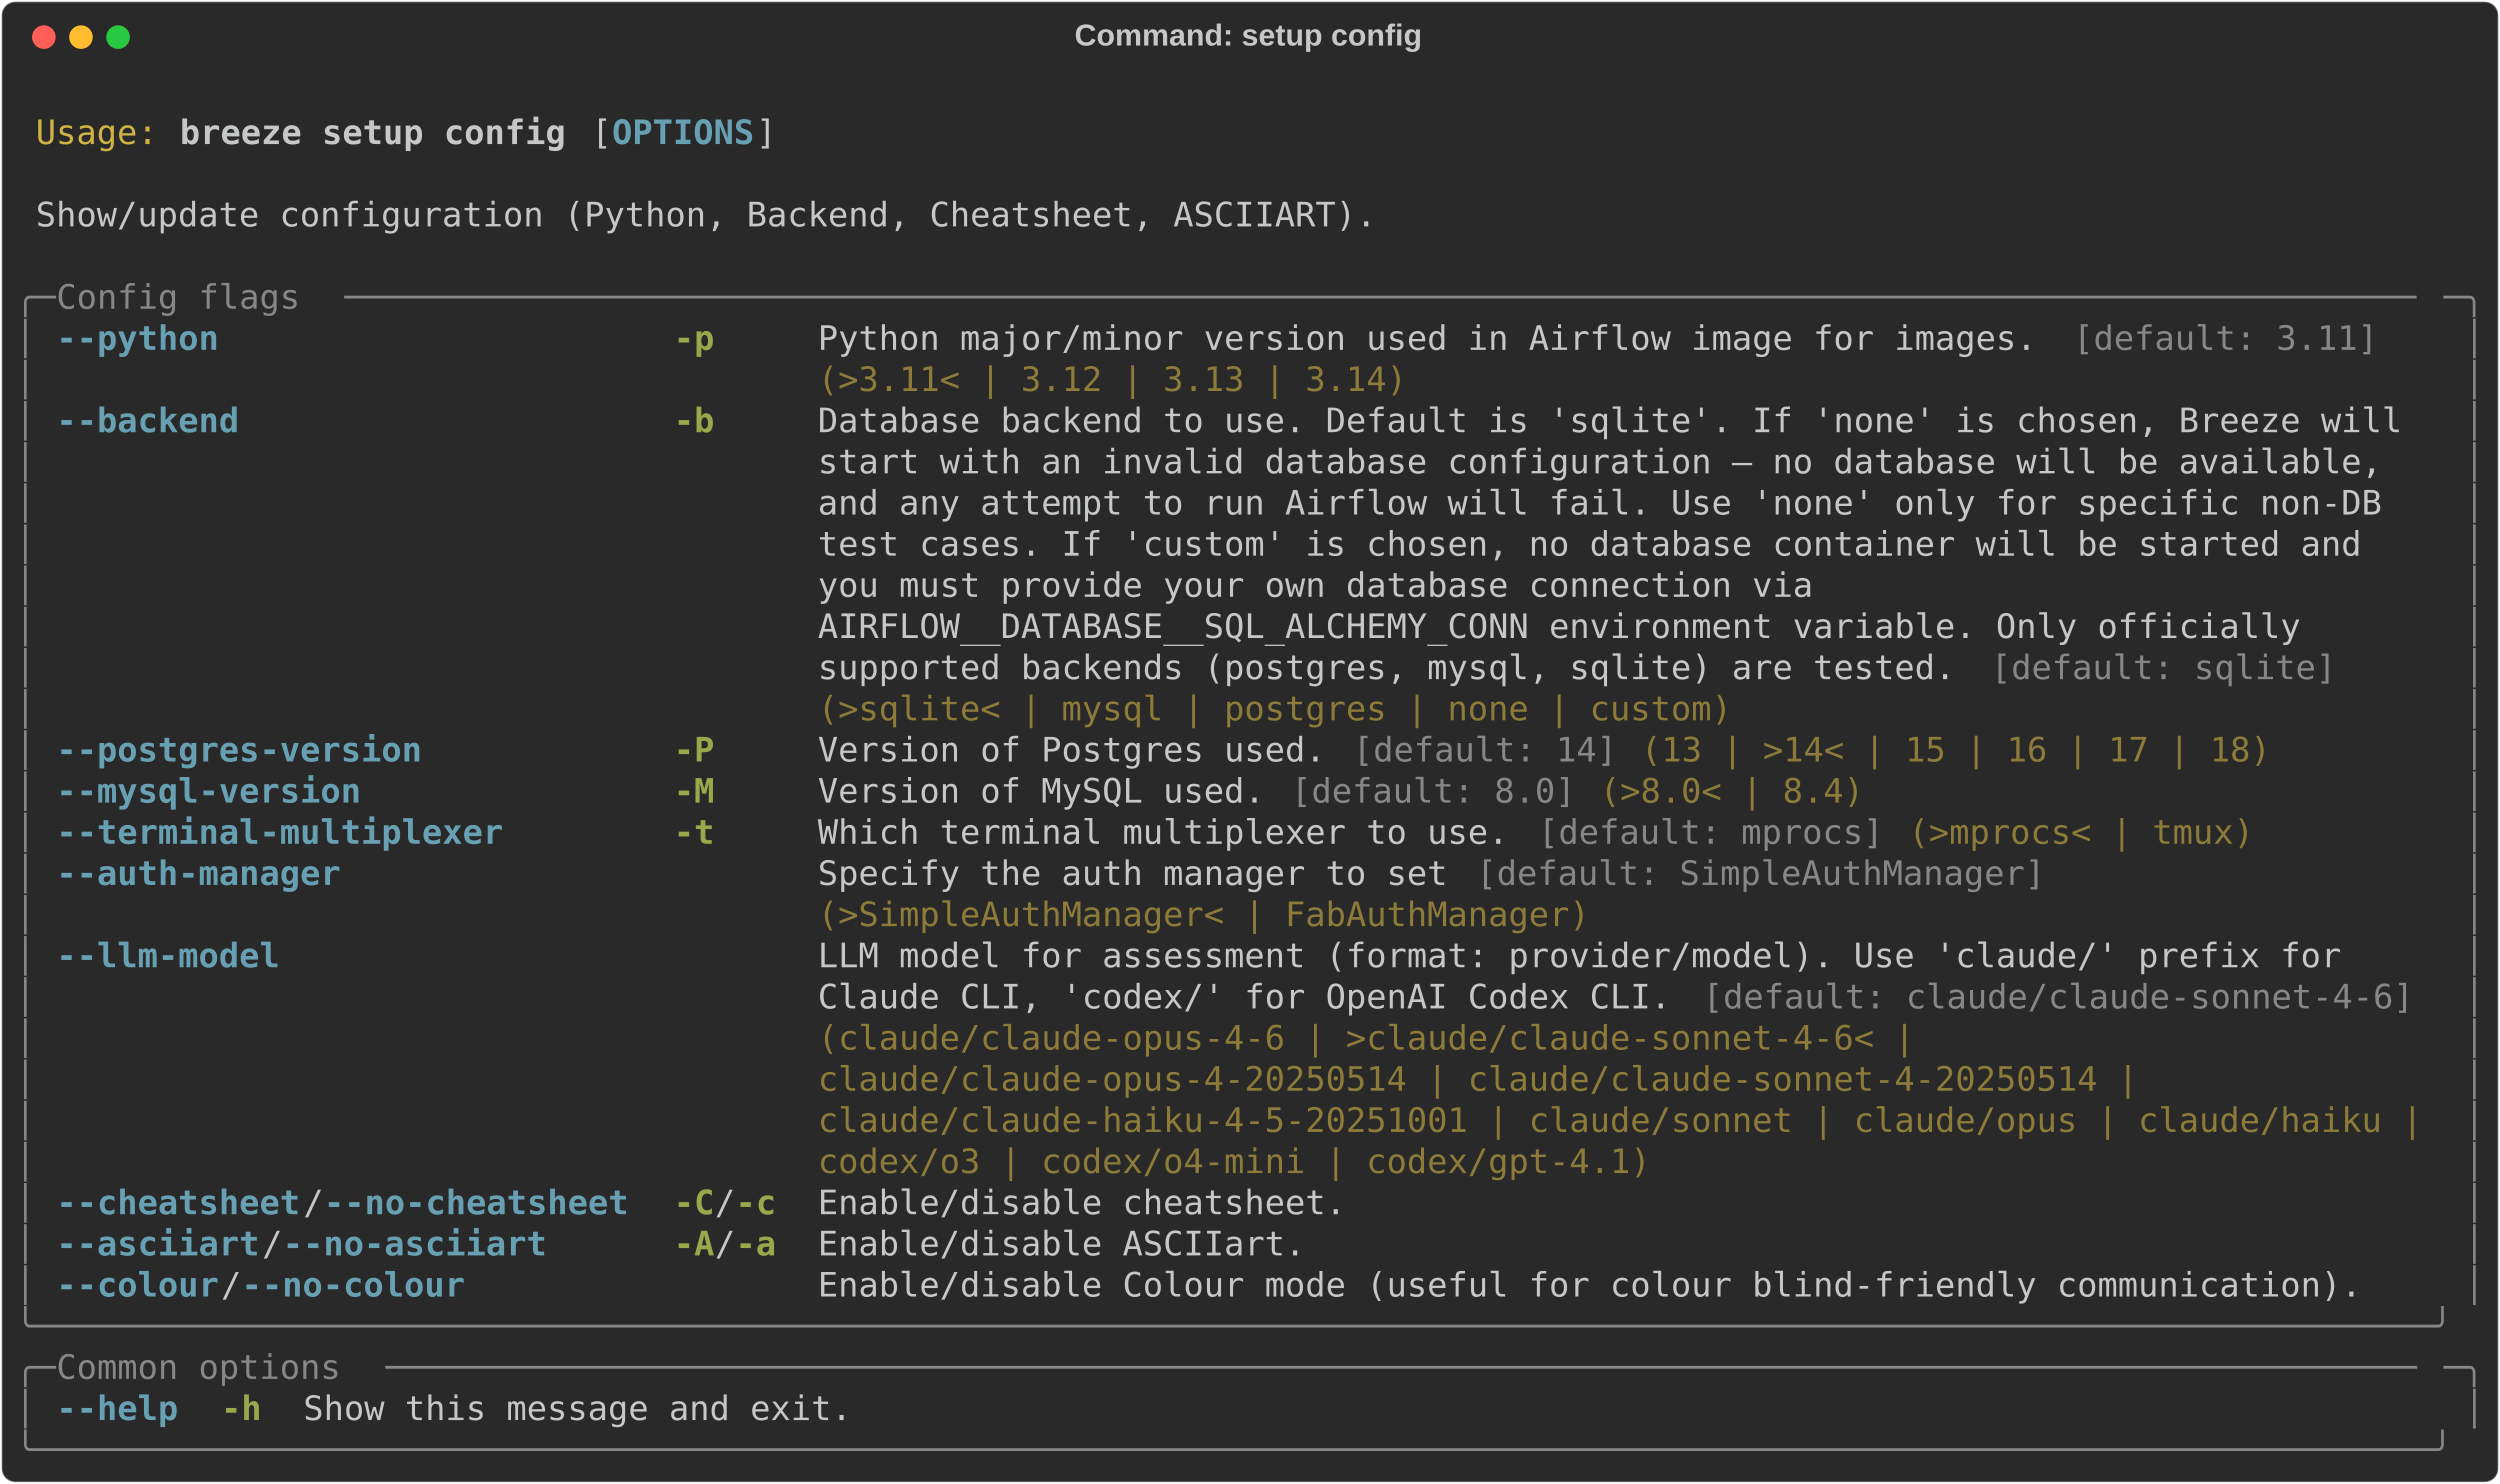
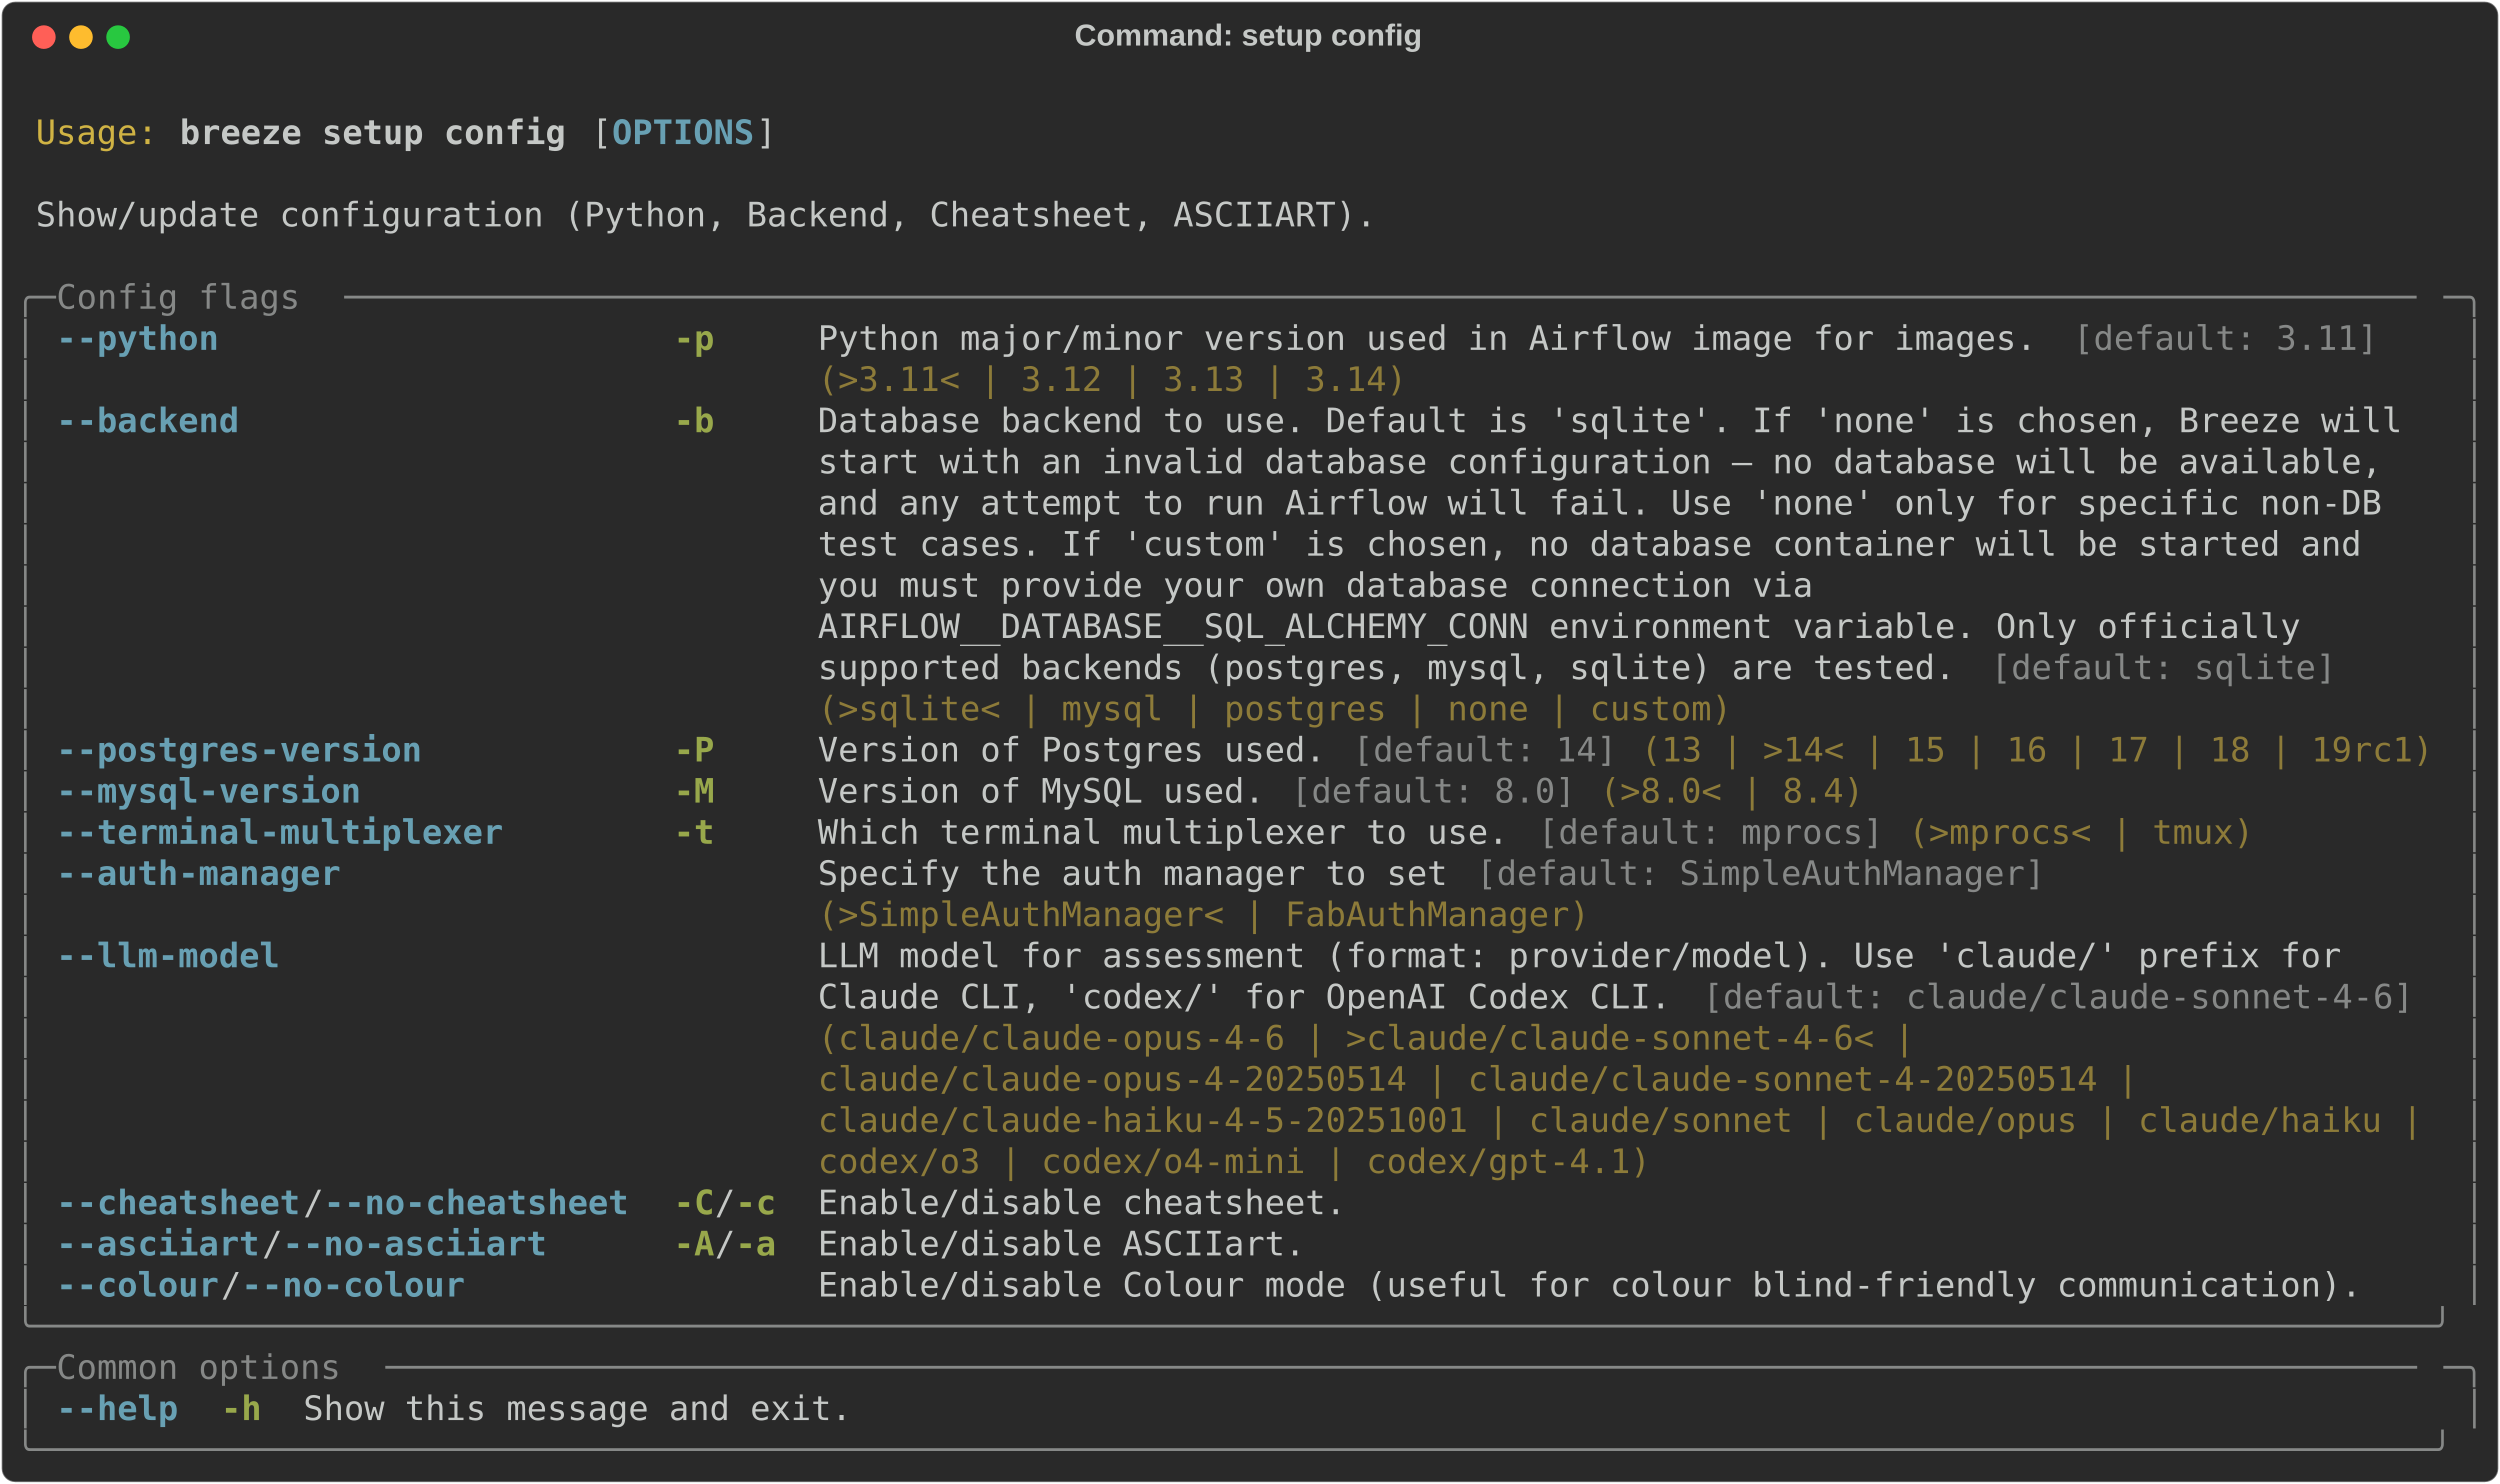
<svg xmlns="http://www.w3.org/2000/svg" class="rich-terminal" viewBox="0 0 1482 879.6">
  <style>

    @font-face {
        font-family: "Fira Code";
        src: local("FiraCode-Regular"),
                url("https://cdnjs.cloudflare.com/ajax/libs/firacode/6.2.0/woff2/FiraCode-Regular.woff2") format("woff2"),
                url("https://cdnjs.cloudflare.com/ajax/libs/firacode/6.2.0/woff/FiraCode-Regular.woff") format("woff");
        font-style: normal;
        font-weight: 400;
    }
    @font-face {
        font-family: "Fira Code";
        src: local("FiraCode-Bold"),
                url("https://cdnjs.cloudflare.com/ajax/libs/firacode/6.2.0/woff2/FiraCode-Bold.woff2") format("woff2"),
                url("https://cdnjs.cloudflare.com/ajax/libs/firacode/6.2.0/woff/FiraCode-Bold.woff") format("woff");
        font-style: bold;
        font-weight: 700;
    }

    .breeze-setup-config-matrix {
        font-family: Fira Code, monospace;
        font-size: 20px;
        line-height: 24.4px;
        font-variant-east-asian: full-width;
    }

    .breeze-setup-config-title {
        font-size: 18px;
        font-weight: bold;
        font-family: arial;
    }

    .breeze-setup-config-r1 { fill: #c5c8c6 }
.breeze-setup-config-r2 { fill: #d0b344 }
.breeze-setup-config-r3 { fill: #c5c8c6;font-weight: bold }
.breeze-setup-config-r4 { fill: #68a0b3;font-weight: bold }
.breeze-setup-config-r5 { fill: #868887 }
.breeze-setup-config-r6 { fill: #98a84b;font-weight: bold }
.breeze-setup-config-r7 { fill: #8d7b39 }
    </style>
  <defs>
    <clipPath id="breeze-setup-config-clip-terminal">
      <rect x="0" y="0" width="1463.0" height="828.6" />
    </clipPath>
    <clipPath id="breeze-setup-config-line-0">
      <rect x="0" y="1.5" width="1464" height="24.65" />
    </clipPath>
    <clipPath id="breeze-setup-config-line-1">
      <rect x="0" y="25.9" width="1464" height="24.65" />
    </clipPath>
    <clipPath id="breeze-setup-config-line-2">
      <rect x="0" y="50.3" width="1464" height="24.65" />
    </clipPath>
    <clipPath id="breeze-setup-config-line-3">
      <rect x="0" y="74.7" width="1464" height="24.65" />
    </clipPath>
    <clipPath id="breeze-setup-config-line-4">
      <rect x="0" y="99.1" width="1464" height="24.65" />
    </clipPath>
    <clipPath id="breeze-setup-config-line-5">
      <rect x="0" y="123.5" width="1464" height="24.65" />
    </clipPath>
    <clipPath id="breeze-setup-config-line-6">
      <rect x="0" y="147.9" width="1464" height="24.65" />
    </clipPath>
    <clipPath id="breeze-setup-config-line-7">
      <rect x="0" y="172.3" width="1464" height="24.65" />
    </clipPath>
    <clipPath id="breeze-setup-config-line-8">
      <rect x="0" y="196.7" width="1464" height="24.65" />
    </clipPath>
    <clipPath id="breeze-setup-config-line-9">
      <rect x="0" y="221.1" width="1464" height="24.65" />
    </clipPath>
    <clipPath id="breeze-setup-config-line-10">
      <rect x="0" y="245.5" width="1464" height="24.65" />
    </clipPath>
    <clipPath id="breeze-setup-config-line-11">
      <rect x="0" y="269.9" width="1464" height="24.65" />
    </clipPath>
    <clipPath id="breeze-setup-config-line-12">
      <rect x="0" y="294.3" width="1464" height="24.65" />
    </clipPath>
    <clipPath id="breeze-setup-config-line-13">
      <rect x="0" y="318.7" width="1464" height="24.65" />
    </clipPath>
    <clipPath id="breeze-setup-config-line-14">
      <rect x="0" y="343.1" width="1464" height="24.65" />
    </clipPath>
    <clipPath id="breeze-setup-config-line-15">
      <rect x="0" y="367.5" width="1464" height="24.65" />
    </clipPath>
    <clipPath id="breeze-setup-config-line-16">
      <rect x="0" y="391.9" width="1464" height="24.65" />
    </clipPath>
    <clipPath id="breeze-setup-config-line-17">
      <rect x="0" y="416.3" width="1464" height="24.65" />
    </clipPath>
    <clipPath id="breeze-setup-config-line-18">
      <rect x="0" y="440.7" width="1464" height="24.65" />
    </clipPath>
    <clipPath id="breeze-setup-config-line-19">
      <rect x="0" y="465.1" width="1464" height="24.65" />
    </clipPath>
    <clipPath id="breeze-setup-config-line-20">
      <rect x="0" y="489.5" width="1464" height="24.65" />
    </clipPath>
    <clipPath id="breeze-setup-config-line-21">
      <rect x="0" y="513.9" width="1464" height="24.65" />
    </clipPath>
    <clipPath id="breeze-setup-config-line-22">
      <rect x="0" y="538.3" width="1464" height="24.65" />
    </clipPath>
    <clipPath id="breeze-setup-config-line-23">
      <rect x="0" y="562.7" width="1464" height="24.65" />
    </clipPath>
    <clipPath id="breeze-setup-config-line-24">
      <rect x="0" y="587.1" width="1464" height="24.65" />
    </clipPath>
    <clipPath id="breeze-setup-config-line-25">
      <rect x="0" y="611.5" width="1464" height="24.65" />
    </clipPath>
    <clipPath id="breeze-setup-config-line-26">
      <rect x="0" y="635.9" width="1464" height="24.65" />
    </clipPath>
    <clipPath id="breeze-setup-config-line-27">
      <rect x="0" y="660.3" width="1464" height="24.65" />
    </clipPath>
    <clipPath id="breeze-setup-config-line-28">
      <rect x="0" y="684.7" width="1464" height="24.65" />
    </clipPath>
    <clipPath id="breeze-setup-config-line-29">
      <rect x="0" y="709.1" width="1464" height="24.65" />
    </clipPath>
    <clipPath id="breeze-setup-config-line-30">
      <rect x="0" y="733.5" width="1464" height="24.65" />
    </clipPath>
    <clipPath id="breeze-setup-config-line-31">
      <rect x="0" y="757.9" width="1464" height="24.65" />
    </clipPath>
    <clipPath id="breeze-setup-config-line-32">
      <rect x="0" y="782.3" width="1464" height="24.65" />
    </clipPath>
  </defs>
  <rect fill="#292929" stroke="rgba(255,255,255,0.35)" stroke-width="1" x="1" y="1" width="1480" height="877.6" rx="8" />
  <text class="breeze-setup-config-title" fill="#c5c8c6" text-anchor="middle" x="740" y="27">Command: setup config</text>
  <g transform="translate(26,22)">
    <circle cx="0" cy="0" r="7" fill="#ff5f57" />
    <circle cx="22" cy="0" r="7" fill="#febc2e" />
    <circle cx="44" cy="0" r="7" fill="#28c840" />
  </g>
  <g transform="translate(9, 41)" clip-path="url(#breeze-setup-config-clip-terminal)">
    <g class="breeze-setup-config-matrix">
      <text class="breeze-setup-config-r1" x="1464" y="20" textLength="12.2" clip-path="url(#breeze-setup-config-line-0)">
</text>
      <text class="breeze-setup-config-r2" x="12.2" y="44.4" textLength="73.2" clip-path="url(#breeze-setup-config-line-1)">Usage:</text>
      <text class="breeze-setup-config-r3" x="97.6" y="44.4" textLength="231.8" clip-path="url(#breeze-setup-config-line-1)">breeze setup config</text>
      <text class="breeze-setup-config-r1" x="341.6" y="44.4" textLength="12.2" clip-path="url(#breeze-setup-config-line-1)">[</text>
      <text class="breeze-setup-config-r4" x="353.8" y="44.4" textLength="85.4" clip-path="url(#breeze-setup-config-line-1)">OPTIONS</text>
      <text class="breeze-setup-config-r1" x="439.2" y="44.4" textLength="12.2" clip-path="url(#breeze-setup-config-line-1)">]</text>
      <text class="breeze-setup-config-r1" x="1464" y="44.4" textLength="12.2" clip-path="url(#breeze-setup-config-line-1)">
</text>
      <text class="breeze-setup-config-r1" x="1464" y="68.8" textLength="12.2" clip-path="url(#breeze-setup-config-line-2)">
</text>
      <text class="breeze-setup-config-r1" x="12.2" y="93.2" textLength="805.2" clip-path="url(#breeze-setup-config-line-3)">Show/update configuration (Python, Backend, Cheatsheet, ASCIIART).</text>
      <text class="breeze-setup-config-r1" x="1464" y="93.2" textLength="12.2" clip-path="url(#breeze-setup-config-line-3)">
</text>
      <text class="breeze-setup-config-r1" x="1464" y="117.6" textLength="12.2" clip-path="url(#breeze-setup-config-line-4)">
</text>
      <text class="breeze-setup-config-r5" x="0" y="142" textLength="24.4" clip-path="url(#breeze-setup-config-line-5)">╭─</text>
      <text class="breeze-setup-config-r5" x="24.4" y="142" textLength="170.8" clip-path="url(#breeze-setup-config-line-5)"> Config flags </text>
      <text class="breeze-setup-config-r5" x="195.2" y="142" textLength="1244.4" clip-path="url(#breeze-setup-config-line-5)">──────────────────────────────────────────────────────────────────────────────────────────────────────</text>
      <text class="breeze-setup-config-r5" x="1439.6" y="142" textLength="24.4" clip-path="url(#breeze-setup-config-line-5)">─╮</text>
      <text class="breeze-setup-config-r1" x="1464" y="142" textLength="12.2" clip-path="url(#breeze-setup-config-line-5)">
</text>
      <text class="breeze-setup-config-r5" x="0" y="166.4" textLength="12.2" clip-path="url(#breeze-setup-config-line-6)">│</text>
      <text class="breeze-setup-config-r4" x="24.4" y="166.4" textLength="341.6" clip-path="url(#breeze-setup-config-line-6)">--python                    </text>
      <text class="breeze-setup-config-r6" x="390.4" y="166.4" textLength="61" clip-path="url(#breeze-setup-config-line-6)">-p   </text>
      <text class="breeze-setup-config-r1" x="475.8" y="166.4" textLength="744.2" clip-path="url(#breeze-setup-config-line-6)">Python major/minor version used in Airflow image for images. </text>
      <text class="breeze-setup-config-r5" x="1220" y="166.4" textLength="183" clip-path="url(#breeze-setup-config-line-6)">[default: 3.11]</text>
      <text class="breeze-setup-config-r5" x="1451.8" y="166.4" textLength="12.2" clip-path="url(#breeze-setup-config-line-6)">│</text>
      <text class="breeze-setup-config-r1" x="1464" y="166.4" textLength="12.2" clip-path="url(#breeze-setup-config-line-6)">
</text>
      <text class="breeze-setup-config-r5" x="0" y="190.8" textLength="12.2" clip-path="url(#breeze-setup-config-line-7)">│</text>
      <text class="breeze-setup-config-r7" x="475.8" y="190.8" textLength="353.8" clip-path="url(#breeze-setup-config-line-7)">(&gt;3.11&lt; | 3.12 | 3.13 | 3.14)</text>
      <text class="breeze-setup-config-r5" x="1451.8" y="190.8" textLength="12.2" clip-path="url(#breeze-setup-config-line-7)">│</text>
      <text class="breeze-setup-config-r1" x="1464" y="190.8" textLength="12.2" clip-path="url(#breeze-setup-config-line-7)">
</text>
      <text class="breeze-setup-config-r5" x="0" y="215.2" textLength="12.2" clip-path="url(#breeze-setup-config-line-8)">│</text>
      <text class="breeze-setup-config-r4" x="24.4" y="215.2" textLength="341.6" clip-path="url(#breeze-setup-config-line-8)">--backend                   </text>
      <text class="breeze-setup-config-r6" x="390.4" y="215.2" textLength="61" clip-path="url(#breeze-setup-config-line-8)">-b   </text>
      <text class="breeze-setup-config-r1" x="475.8" y="215.2" textLength="963.8" clip-path="url(#breeze-setup-config-line-8)">Database backend to use. Default is 'sqlite'. If 'none' is chosen, Breeze will </text>
      <text class="breeze-setup-config-r5" x="1451.8" y="215.2" textLength="12.2" clip-path="url(#breeze-setup-config-line-8)">│</text>
      <text class="breeze-setup-config-r1" x="1464" y="215.2" textLength="12.2" clip-path="url(#breeze-setup-config-line-8)">
</text>
      <text class="breeze-setup-config-r5" x="0" y="239.6" textLength="12.2" clip-path="url(#breeze-setup-config-line-9)">│</text>
      <text class="breeze-setup-config-r1" x="475.8" y="239.6" textLength="963.8" clip-path="url(#breeze-setup-config-line-9)">start with an invalid database configuration — no database will be available,  </text>
      <text class="breeze-setup-config-r5" x="1451.8" y="239.6" textLength="12.2" clip-path="url(#breeze-setup-config-line-9)">│</text>
      <text class="breeze-setup-config-r1" x="1464" y="239.6" textLength="12.2" clip-path="url(#breeze-setup-config-line-9)">
</text>
      <text class="breeze-setup-config-r5" x="0" y="264" textLength="12.2" clip-path="url(#breeze-setup-config-line-10)">│</text>
      <text class="breeze-setup-config-r1" x="475.8" y="264" textLength="963.8" clip-path="url(#breeze-setup-config-line-10)">and any attempt to run Airflow will fail. Use 'none' only for specific non-DB  </text>
      <text class="breeze-setup-config-r5" x="1451.8" y="264" textLength="12.2" clip-path="url(#breeze-setup-config-line-10)">│</text>
      <text class="breeze-setup-config-r1" x="1464" y="264" textLength="12.2" clip-path="url(#breeze-setup-config-line-10)">
</text>
      <text class="breeze-setup-config-r5" x="0" y="288.4" textLength="12.2" clip-path="url(#breeze-setup-config-line-11)">│</text>
      <text class="breeze-setup-config-r1" x="475.8" y="288.4" textLength="963.8" clip-path="url(#breeze-setup-config-line-11)">test cases. If 'custom' is chosen, no database container will be started and   </text>
      <text class="breeze-setup-config-r5" x="1451.8" y="288.4" textLength="12.2" clip-path="url(#breeze-setup-config-line-11)">│</text>
      <text class="breeze-setup-config-r1" x="1464" y="288.4" textLength="12.2" clip-path="url(#breeze-setup-config-line-11)">
</text>
      <text class="breeze-setup-config-r5" x="0" y="312.8" textLength="12.2" clip-path="url(#breeze-setup-config-line-12)">│</text>
      <text class="breeze-setup-config-r1" x="475.8" y="312.8" textLength="963.8" clip-path="url(#breeze-setup-config-line-12)">you must provide your own database connection via                              </text>
      <text class="breeze-setup-config-r5" x="1451.8" y="312.8" textLength="12.2" clip-path="url(#breeze-setup-config-line-12)">│</text>
      <text class="breeze-setup-config-r1" x="1464" y="312.8" textLength="12.2" clip-path="url(#breeze-setup-config-line-12)">
</text>
      <text class="breeze-setup-config-r5" x="0" y="337.2" textLength="12.2" clip-path="url(#breeze-setup-config-line-13)">│</text>
      <text class="breeze-setup-config-r1" x="475.8" y="337.2" textLength="963.8" clip-path="url(#breeze-setup-config-line-13)">AIRFLOW__DATABASE__SQL_ALCHEMY_CONN environment variable. Only officially      </text>
      <text class="breeze-setup-config-r5" x="1451.8" y="337.2" textLength="12.2" clip-path="url(#breeze-setup-config-line-13)">│</text>
      <text class="breeze-setup-config-r1" x="1464" y="337.2" textLength="12.2" clip-path="url(#breeze-setup-config-line-13)">
</text>
      <text class="breeze-setup-config-r5" x="0" y="361.6" textLength="12.2" clip-path="url(#breeze-setup-config-line-14)">│</text>
      <text class="breeze-setup-config-r1" x="475.8" y="361.6" textLength="695.4" clip-path="url(#breeze-setup-config-line-14)">supported backends (postgres, mysql, sqlite) are tested. </text>
      <text class="breeze-setup-config-r5" x="1171.2" y="361.6" textLength="207.4" clip-path="url(#breeze-setup-config-line-14)">[default: sqlite]</text>
      <text class="breeze-setup-config-r5" x="1451.8" y="361.6" textLength="12.2" clip-path="url(#breeze-setup-config-line-14)">│</text>
      <text class="breeze-setup-config-r1" x="1464" y="361.6" textLength="12.2" clip-path="url(#breeze-setup-config-line-14)">
</text>
      <text class="breeze-setup-config-r5" x="0" y="386" textLength="12.2" clip-path="url(#breeze-setup-config-line-15)">│</text>
      <text class="breeze-setup-config-r7" x="475.8" y="386" textLength="549" clip-path="url(#breeze-setup-config-line-15)">(&gt;sqlite&lt; | mysql | postgres | none | custom)</text>
      <text class="breeze-setup-config-r5" x="1451.8" y="386" textLength="12.2" clip-path="url(#breeze-setup-config-line-15)">│</text>
      <text class="breeze-setup-config-r1" x="1464" y="386" textLength="12.2" clip-path="url(#breeze-setup-config-line-15)">
</text>
      <text class="breeze-setup-config-r5" x="0" y="410.4" textLength="12.2" clip-path="url(#breeze-setup-config-line-16)">│</text>
      <text class="breeze-setup-config-r4" x="24.4" y="410.4" textLength="341.6" clip-path="url(#breeze-setup-config-line-16)">--postgres-version          </text>
      <text class="breeze-setup-config-r6" x="390.4" y="410.4" textLength="61" clip-path="url(#breeze-setup-config-line-16)">-P   </text>
      <text class="breeze-setup-config-r1" x="475.8" y="410.4" textLength="317.2" clip-path="url(#breeze-setup-config-line-16)">Version of Postgres used. </text>
      <text class="breeze-setup-config-r5" x="793" y="410.4" textLength="158.6" clip-path="url(#breeze-setup-config-line-16)">[default: 14]</text>
-       <text class="breeze-setup-config-r7" x="963.8" y="410.4" textLength="378.2" clip-path="url(#breeze-setup-config-line-16)">(13 | &gt;14&lt; | 15 | 16 | 17 | 18)</text>
+       <text class="breeze-setup-config-r7" x="963.8" y="410.4" textLength="475.8" clip-path="url(#breeze-setup-config-line-16)">(13 | &gt;14&lt; | 15 | 16 | 17 | 18 | 19rc1)</text>
      <text class="breeze-setup-config-r5" x="1451.8" y="410.4" textLength="12.2" clip-path="url(#breeze-setup-config-line-16)">│</text>
      <text class="breeze-setup-config-r1" x="1464" y="410.4" textLength="12.2" clip-path="url(#breeze-setup-config-line-16)">
</text>
      <text class="breeze-setup-config-r5" x="0" y="434.8" textLength="12.2" clip-path="url(#breeze-setup-config-line-17)">│</text>
      <text class="breeze-setup-config-r4" x="24.4" y="434.8" textLength="341.6" clip-path="url(#breeze-setup-config-line-17)">--mysql-version             </text>
      <text class="breeze-setup-config-r6" x="390.4" y="434.8" textLength="61" clip-path="url(#breeze-setup-config-line-17)">-M   </text>
      <text class="breeze-setup-config-r1" x="475.8" y="434.8" textLength="280.6" clip-path="url(#breeze-setup-config-line-17)">Version of MySQL used. </text>
      <text class="breeze-setup-config-r5" x="756.4" y="434.8" textLength="170.8" clip-path="url(#breeze-setup-config-line-17)">[default: 8.0]</text>
      <text class="breeze-setup-config-r7" x="939.4" y="434.8" textLength="158.6" clip-path="url(#breeze-setup-config-line-17)">(&gt;8.0&lt; | 8.4)</text>
      <text class="breeze-setup-config-r5" x="1451.8" y="434.8" textLength="12.2" clip-path="url(#breeze-setup-config-line-17)">│</text>
      <text class="breeze-setup-config-r1" x="1464" y="434.8" textLength="12.2" clip-path="url(#breeze-setup-config-line-17)">
</text>
      <text class="breeze-setup-config-r5" x="0" y="459.2" textLength="12.2" clip-path="url(#breeze-setup-config-line-18)">│</text>
      <text class="breeze-setup-config-r4" x="24.4" y="459.2" textLength="341.6" clip-path="url(#breeze-setup-config-line-18)">--terminal-multiplexer      </text>
      <text class="breeze-setup-config-r6" x="390.4" y="459.2" textLength="61" clip-path="url(#breeze-setup-config-line-18)">-t   </text>
      <text class="breeze-setup-config-r1" x="475.8" y="459.2" textLength="427" clip-path="url(#breeze-setup-config-line-18)">Which terminal multiplexer to use. </text>
      <text class="breeze-setup-config-r5" x="902.8" y="459.2" textLength="207.4" clip-path="url(#breeze-setup-config-line-18)">[default: mprocs]</text>
      <text class="breeze-setup-config-r7" x="1122.4" y="459.2" textLength="207.4" clip-path="url(#breeze-setup-config-line-18)">(&gt;mprocs&lt; | tmux)</text>
      <text class="breeze-setup-config-r5" x="1451.8" y="459.2" textLength="12.2" clip-path="url(#breeze-setup-config-line-18)">│</text>
      <text class="breeze-setup-config-r1" x="1464" y="459.2" textLength="12.2" clip-path="url(#breeze-setup-config-line-18)">
</text>
      <text class="breeze-setup-config-r5" x="0" y="483.6" textLength="12.2" clip-path="url(#breeze-setup-config-line-19)">│</text>
      <text class="breeze-setup-config-r4" x="24.4" y="483.6" textLength="341.6" clip-path="url(#breeze-setup-config-line-19)">--auth-manager              </text>
      <text class="breeze-setup-config-r1" x="475.8" y="483.6" textLength="390.4" clip-path="url(#breeze-setup-config-line-19)">Specify the auth manager to set </text>
      <text class="breeze-setup-config-r5" x="866.2" y="483.6" textLength="341.6" clip-path="url(#breeze-setup-config-line-19)">[default: SimpleAuthManager]</text>
      <text class="breeze-setup-config-r5" x="1451.8" y="483.6" textLength="12.2" clip-path="url(#breeze-setup-config-line-19)">│</text>
      <text class="breeze-setup-config-r1" x="1464" y="483.6" textLength="12.2" clip-path="url(#breeze-setup-config-line-19)">
</text>
      <text class="breeze-setup-config-r5" x="0" y="508" textLength="12.2" clip-path="url(#breeze-setup-config-line-20)">│</text>
      <text class="breeze-setup-config-r7" x="475.8" y="508" textLength="463.6" clip-path="url(#breeze-setup-config-line-20)">(&gt;SimpleAuthManager&lt; | FabAuthManager)</text>
      <text class="breeze-setup-config-r5" x="1451.8" y="508" textLength="12.2" clip-path="url(#breeze-setup-config-line-20)">│</text>
      <text class="breeze-setup-config-r1" x="1464" y="508" textLength="12.2" clip-path="url(#breeze-setup-config-line-20)">
</text>
      <text class="breeze-setup-config-r5" x="0" y="532.4" textLength="12.2" clip-path="url(#breeze-setup-config-line-21)">│</text>
      <text class="breeze-setup-config-r4" x="24.4" y="532.4" textLength="341.6" clip-path="url(#breeze-setup-config-line-21)">--llm-model                 </text>
      <text class="breeze-setup-config-r1" x="475.8" y="532.4" textLength="963.8" clip-path="url(#breeze-setup-config-line-21)">LLM model for assessment (format: provider/model). Use 'claude/' prefix for    </text>
      <text class="breeze-setup-config-r5" x="1451.8" y="532.4" textLength="12.2" clip-path="url(#breeze-setup-config-line-21)">│</text>
      <text class="breeze-setup-config-r1" x="1464" y="532.4" textLength="12.2" clip-path="url(#breeze-setup-config-line-21)">
</text>
      <text class="breeze-setup-config-r5" x="0" y="556.8" textLength="12.2" clip-path="url(#breeze-setup-config-line-22)">│</text>
      <text class="breeze-setup-config-r1" x="475.8" y="556.8" textLength="524.6" clip-path="url(#breeze-setup-config-line-22)">Claude CLI, 'codex/' for OpenAI Codex CLI. </text>
      <text class="breeze-setup-config-r5" x="1000.4" y="556.8" textLength="427" clip-path="url(#breeze-setup-config-line-22)">[default: claude/claude-sonnet-4-6]</text>
      <text class="breeze-setup-config-r5" x="1451.8" y="556.8" textLength="12.2" clip-path="url(#breeze-setup-config-line-22)">│</text>
      <text class="breeze-setup-config-r1" x="1464" y="556.8" textLength="12.2" clip-path="url(#breeze-setup-config-line-22)">
</text>
      <text class="breeze-setup-config-r5" x="0" y="581.2" textLength="12.2" clip-path="url(#breeze-setup-config-line-23)">│</text>
      <text class="breeze-setup-config-r7" x="475.8" y="581.2" textLength="671" clip-path="url(#breeze-setup-config-line-23)">(claude/claude-opus-4-6 | &gt;claude/claude-sonnet-4-6&lt; | </text>
      <text class="breeze-setup-config-r5" x="1451.8" y="581.2" textLength="12.2" clip-path="url(#breeze-setup-config-line-23)">│</text>
      <text class="breeze-setup-config-r1" x="1464" y="581.2" textLength="12.2" clip-path="url(#breeze-setup-config-line-23)">
</text>
      <text class="breeze-setup-config-r5" x="0" y="605.6" textLength="12.2" clip-path="url(#breeze-setup-config-line-24)">│</text>
      <text class="breeze-setup-config-r7" x="475.8" y="605.6" textLength="805.2" clip-path="url(#breeze-setup-config-line-24)">claude/claude-opus-4-20250514 | claude/claude-sonnet-4-20250514 | </text>
      <text class="breeze-setup-config-r5" x="1451.8" y="605.6" textLength="12.2" clip-path="url(#breeze-setup-config-line-24)">│</text>
      <text class="breeze-setup-config-r1" x="1464" y="605.6" textLength="12.2" clip-path="url(#breeze-setup-config-line-24)">
</text>
      <text class="breeze-setup-config-r5" x="0" y="630" textLength="12.2" clip-path="url(#breeze-setup-config-line-25)">│</text>
      <text class="breeze-setup-config-r7" x="475.8" y="630" textLength="963.8" clip-path="url(#breeze-setup-config-line-25)">claude/claude-haiku-4-5-20251001 | claude/sonnet | claude/opus | claude/haiku |</text>
      <text class="breeze-setup-config-r5" x="1451.8" y="630" textLength="12.2" clip-path="url(#breeze-setup-config-line-25)">│</text>
      <text class="breeze-setup-config-r1" x="1464" y="630" textLength="12.2" clip-path="url(#breeze-setup-config-line-25)">
</text>
      <text class="breeze-setup-config-r5" x="0" y="654.4" textLength="12.2" clip-path="url(#breeze-setup-config-line-26)">│</text>
      <text class="breeze-setup-config-r7" x="475.8" y="654.4" textLength="500.2" clip-path="url(#breeze-setup-config-line-26)">codex/o3 | codex/o4-mini | codex/gpt-4.1)</text>
      <text class="breeze-setup-config-r5" x="1451.8" y="654.4" textLength="12.2" clip-path="url(#breeze-setup-config-line-26)">│</text>
      <text class="breeze-setup-config-r1" x="1464" y="654.4" textLength="12.2" clip-path="url(#breeze-setup-config-line-26)">
</text>
      <text class="breeze-setup-config-r5" x="0" y="678.8" textLength="12.2" clip-path="url(#breeze-setup-config-line-27)">│</text>
      <text class="breeze-setup-config-r4" x="24.4" y="678.8" textLength="146.4" clip-path="url(#breeze-setup-config-line-27)">--cheatsheet</text>
      <text class="breeze-setup-config-r1" x="170.8" y="678.8" textLength="12.2" clip-path="url(#breeze-setup-config-line-27)">/</text>
      <text class="breeze-setup-config-r4" x="183" y="678.8" textLength="183" clip-path="url(#breeze-setup-config-line-27)">--no-cheatsheet</text>
      <text class="breeze-setup-config-r6" x="390.4" y="678.8" textLength="24.4" clip-path="url(#breeze-setup-config-line-27)">-C</text>
      <text class="breeze-setup-config-r1" x="414.8" y="678.8" textLength="12.2" clip-path="url(#breeze-setup-config-line-27)">/</text>
      <text class="breeze-setup-config-r6" x="427" y="678.8" textLength="24.4" clip-path="url(#breeze-setup-config-line-27)">-c</text>
      <text class="breeze-setup-config-r1" x="475.8" y="678.8" textLength="317.2" clip-path="url(#breeze-setup-config-line-27)">Enable/disable cheatsheet.</text>
      <text class="breeze-setup-config-r5" x="1451.8" y="678.8" textLength="12.2" clip-path="url(#breeze-setup-config-line-27)">│</text>
      <text class="breeze-setup-config-r1" x="1464" y="678.8" textLength="12.2" clip-path="url(#breeze-setup-config-line-27)">
</text>
      <text class="breeze-setup-config-r5" x="0" y="703.2" textLength="12.2" clip-path="url(#breeze-setup-config-line-28)">│</text>
      <text class="breeze-setup-config-r4" x="24.4" y="703.2" textLength="122" clip-path="url(#breeze-setup-config-line-28)">--asciiart</text>
      <text class="breeze-setup-config-r1" x="146.4" y="703.2" textLength="12.2" clip-path="url(#breeze-setup-config-line-28)">/</text>
      <text class="breeze-setup-config-r4" x="158.6" y="703.2" textLength="158.6" clip-path="url(#breeze-setup-config-line-28)">--no-asciiart</text>
      <text class="breeze-setup-config-r6" x="390.4" y="703.2" textLength="24.4" clip-path="url(#breeze-setup-config-line-28)">-A</text>
      <text class="breeze-setup-config-r1" x="414.8" y="703.2" textLength="12.2" clip-path="url(#breeze-setup-config-line-28)">/</text>
      <text class="breeze-setup-config-r6" x="427" y="703.2" textLength="24.4" clip-path="url(#breeze-setup-config-line-28)">-a</text>
      <text class="breeze-setup-config-r1" x="475.8" y="703.2" textLength="292.8" clip-path="url(#breeze-setup-config-line-28)">Enable/disable ASCIIart.</text>
      <text class="breeze-setup-config-r5" x="1451.8" y="703.2" textLength="12.2" clip-path="url(#breeze-setup-config-line-28)">│</text>
      <text class="breeze-setup-config-r1" x="1464" y="703.2" textLength="12.2" clip-path="url(#breeze-setup-config-line-28)">
</text>
      <text class="breeze-setup-config-r5" x="0" y="727.6" textLength="12.2" clip-path="url(#breeze-setup-config-line-29)">│</text>
      <text class="breeze-setup-config-r4" x="24.4" y="727.6" textLength="97.6" clip-path="url(#breeze-setup-config-line-29)">--colour</text>
      <text class="breeze-setup-config-r1" x="122" y="727.6" textLength="12.2" clip-path="url(#breeze-setup-config-line-29)">/</text>
      <text class="breeze-setup-config-r4" x="134.2" y="727.6" textLength="134.2" clip-path="url(#breeze-setup-config-line-29)">--no-colour</text>
      <text class="breeze-setup-config-r1" x="475.8" y="727.6" textLength="927.2" clip-path="url(#breeze-setup-config-line-29)">Enable/disable Colour mode (useful for colour blind-friendly communication).</text>
      <text class="breeze-setup-config-r5" x="1451.8" y="727.6" textLength="12.2" clip-path="url(#breeze-setup-config-line-29)">│</text>
      <text class="breeze-setup-config-r1" x="1464" y="727.6" textLength="12.2" clip-path="url(#breeze-setup-config-line-29)">
</text>
      <text class="breeze-setup-config-r5" x="0" y="752" textLength="1464" clip-path="url(#breeze-setup-config-line-30)">╰──────────────────────────────────────────────────────────────────────────────────────────────────────────────────────╯</text>
      <text class="breeze-setup-config-r1" x="1464" y="752" textLength="12.2" clip-path="url(#breeze-setup-config-line-30)">
</text>
      <text class="breeze-setup-config-r5" x="0" y="776.4" textLength="24.4" clip-path="url(#breeze-setup-config-line-31)">╭─</text>
      <text class="breeze-setup-config-r5" x="24.4" y="776.4" textLength="195.2" clip-path="url(#breeze-setup-config-line-31)"> Common options </text>
      <text class="breeze-setup-config-r5" x="219.6" y="776.4" textLength="1220" clip-path="url(#breeze-setup-config-line-31)">────────────────────────────────────────────────────────────────────────────────────────────────────</text>
      <text class="breeze-setup-config-r5" x="1439.6" y="776.4" textLength="24.4" clip-path="url(#breeze-setup-config-line-31)">─╮</text>
      <text class="breeze-setup-config-r1" x="1464" y="776.4" textLength="12.2" clip-path="url(#breeze-setup-config-line-31)">
</text>
      <text class="breeze-setup-config-r5" x="0" y="800.8" textLength="12.2" clip-path="url(#breeze-setup-config-line-32)">│</text>
      <text class="breeze-setup-config-r4" x="24.4" y="800.8" textLength="73.2" clip-path="url(#breeze-setup-config-line-32)">--help</text>
      <text class="breeze-setup-config-r6" x="122" y="800.8" textLength="24.4" clip-path="url(#breeze-setup-config-line-32)">-h</text>
      <text class="breeze-setup-config-r1" x="170.8" y="800.8" textLength="329.4" clip-path="url(#breeze-setup-config-line-32)">Show this message and exit.</text>
      <text class="breeze-setup-config-r5" x="1451.8" y="800.8" textLength="12.2" clip-path="url(#breeze-setup-config-line-32)">│</text>
      <text class="breeze-setup-config-r1" x="1464" y="800.8" textLength="12.2" clip-path="url(#breeze-setup-config-line-32)">
</text>
      <text class="breeze-setup-config-r5" x="0" y="825.2" textLength="1464" clip-path="url(#breeze-setup-config-line-33)">╰──────────────────────────────────────────────────────────────────────────────────────────────────────────────────────╯</text>
      <text class="breeze-setup-config-r1" x="1464" y="825.2" textLength="12.2" clip-path="url(#breeze-setup-config-line-33)">
</text>
    </g>
  </g>
</svg>
